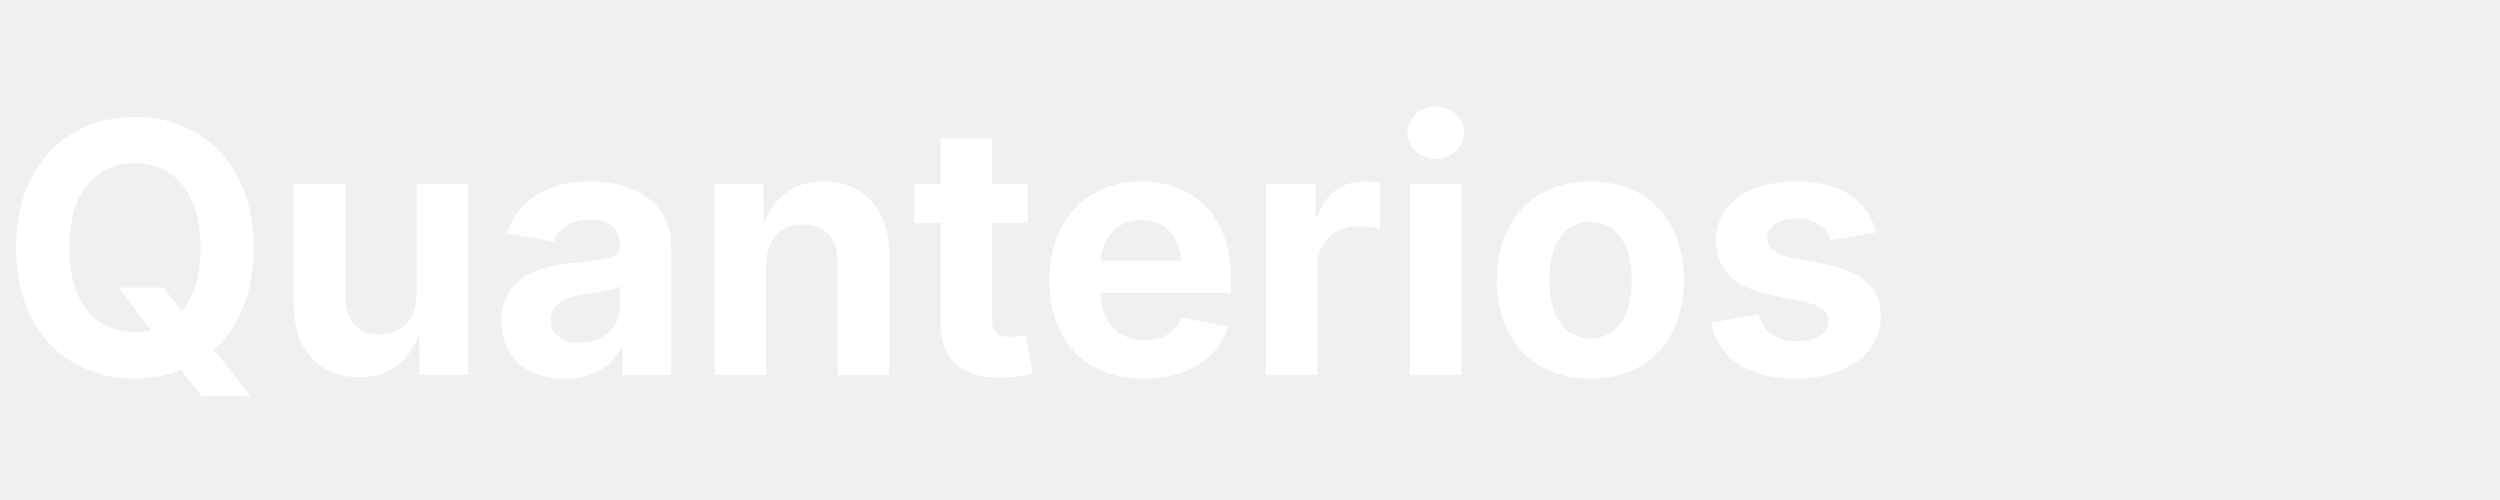
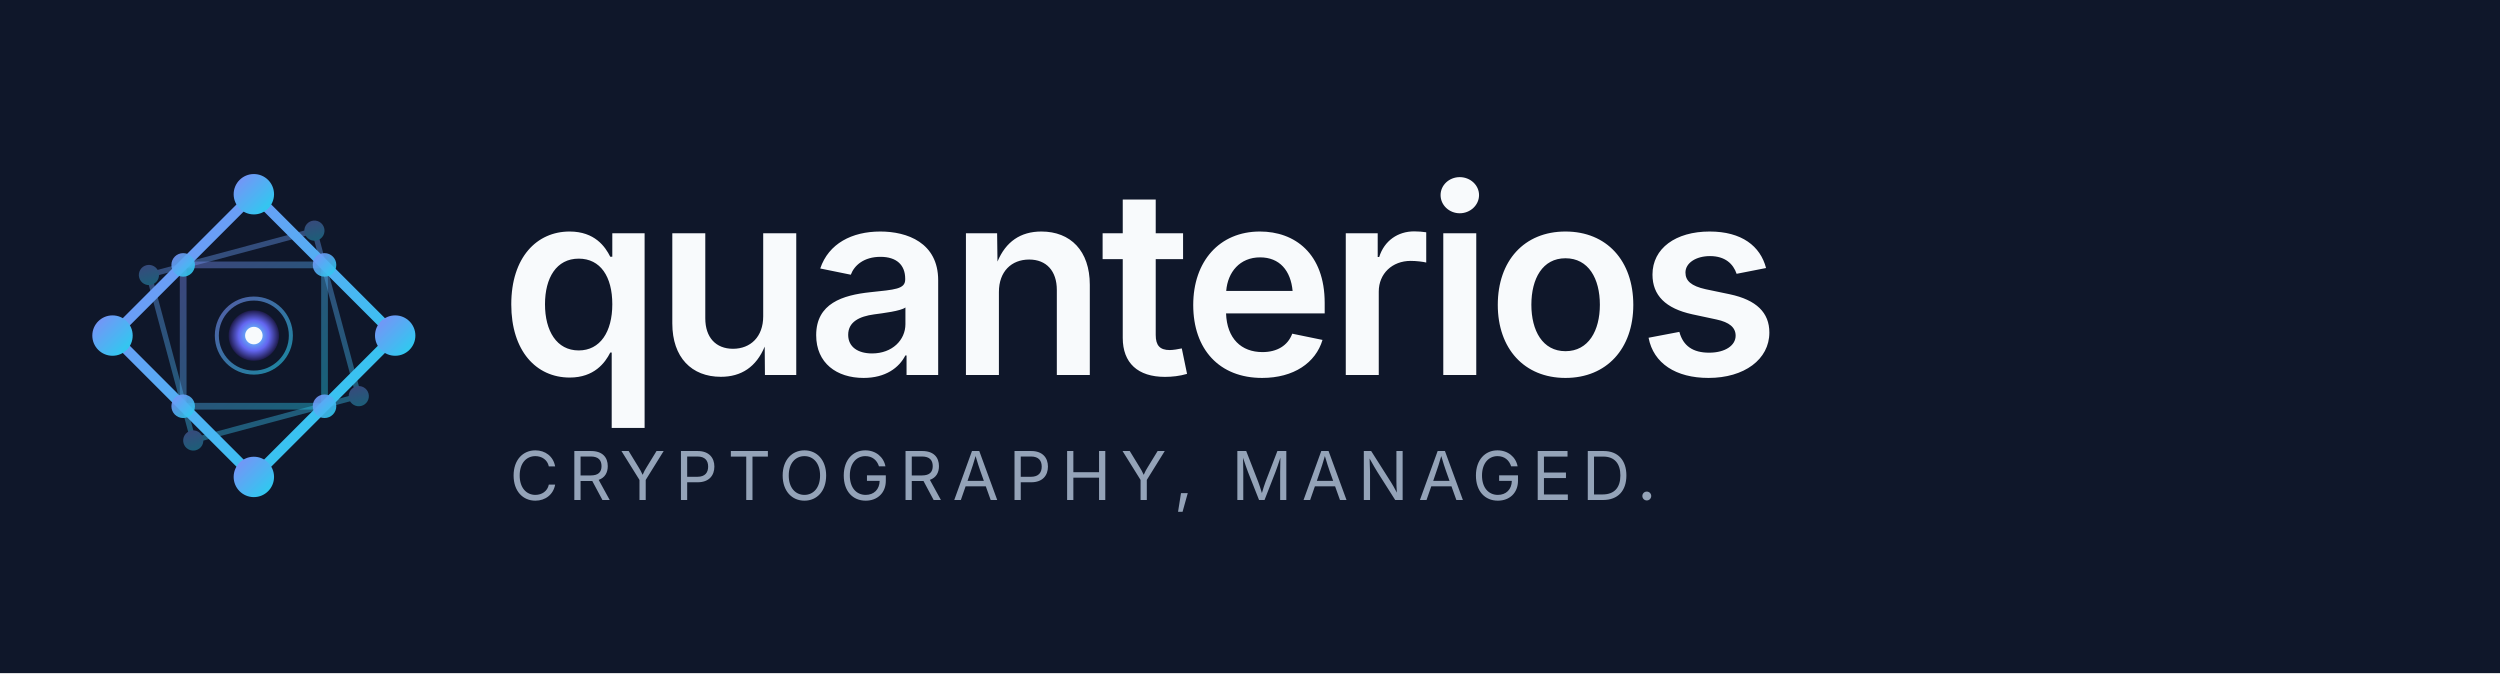
- <svg xmlns="http://www.w3.org/2000/svg" viewBox="0 0 200 40">
-   <text x="0" y="30" font-family="system-ui, -apple-system, sans-serif" font-size="28" font-weight="700" fill="#ffffff">Quanterios</text>
+ <svg xmlns="http://www.w3.org/2000/svg" viewBox="0 0 520 140" width="520" height="140" role="img" aria-label="Quanterios wordmark (dark)">
+   <defs>
+     <linearGradient id="wgd" x1="0" y1="0" x2="1" y2="1">
+       <stop offset="0%" stop-color="#818CF8" />
+       <stop offset="100%" stop-color="#22D3EE" />
+     </linearGradient>
+     <radialGradient id="wgdcore" cx="50%" cy="50%" r="50%">
+       <stop offset="0%" stop-color="#67E8F9" />
+       <stop offset="60%" stop-color="#6366F1" />
+       <stop offset="100%" stop-color="#1E1B4B" />
+     </radialGradient>
+   </defs>
+   <rect width="520" height="140" fill="#0F172A" />
+   <g transform="translate(8 25) scale(0.7)">
+     <g transform="rotate(30 64 64)" opacity="0.4">
+       <g stroke="url(#wgd)" stroke-width="1.6" fill="none" stroke-linecap="round" stroke-linejoin="round">
+         <path d="M64 28 L100 64 L64 100 L28 64 Z" />
+       </g>
+       <g fill="url(#wgd)">
+         <circle cx="64" cy="28" r="3" />
+         <circle cx="100" cy="64" r="3" />
+         <circle cx="64" cy="100" r="3" />
+         <circle cx="28" cy="64" r="3" />
+       </g>
+     </g>
+     <g stroke="url(#wgd)" stroke-width="3" fill="none" stroke-linecap="round" stroke-linejoin="round">
+       <path d="M64 22 L106 64 L64 106 L22 64 Z" />
+       <path d="M64 22 L64 106" opacity="0.5" />
+       <path d="M22 64 L106 64" opacity="0.5" />
+       <path d="M43 43 L85 43 L85 85 L43 85 Z" opacity="0.4" stroke-width="2" />
+     </g>
+     <g fill="url(#wgd)">
+       <circle cx="64" cy="22" r="6" />
+       <circle cx="106" cy="64" r="6" />
+       <circle cx="64" cy="106" r="6" />
+       <circle cx="22" cy="64" r="6" />
+       <circle cx="43" cy="43" r="3.5" opacity="0.9" />
+       <circle cx="85" cy="43" r="3.5" opacity="0.9" />
+       <circle cx="85" cy="85" r="3.5" opacity="0.9" />
+       <circle cx="43" cy="85" r="3.5" opacity="0.9" />
+     </g>
+     <g>
+       <circle cx="64" cy="64" r="11" fill="none" stroke="url(#wgd)" stroke-width="1.2" stroke-opacity="0.6" />
+       <circle cx="64" cy="64" r="7.5" fill="url(#wgdcore)" />
+       <circle cx="64" cy="64" r="2.6" fill="#F8FAFC" />
+     </g>
+   </g>
+   <text x="104" y="78" font-family="Inter, 'IBM Plex Sans', system-ui, sans-serif" font-size="54" font-weight="600" letter-spacing="-1.5" fill="#F8FAFC">quanterios</text>
+   <text x="106" y="104" font-family="Inter, 'IBM Plex Sans', system-ui, sans-serif" font-size="14" font-weight="400" letter-spacing="2" fill="#94A3B8">CRYPTOGRAPHY, MANAGED.</text>
</svg>
